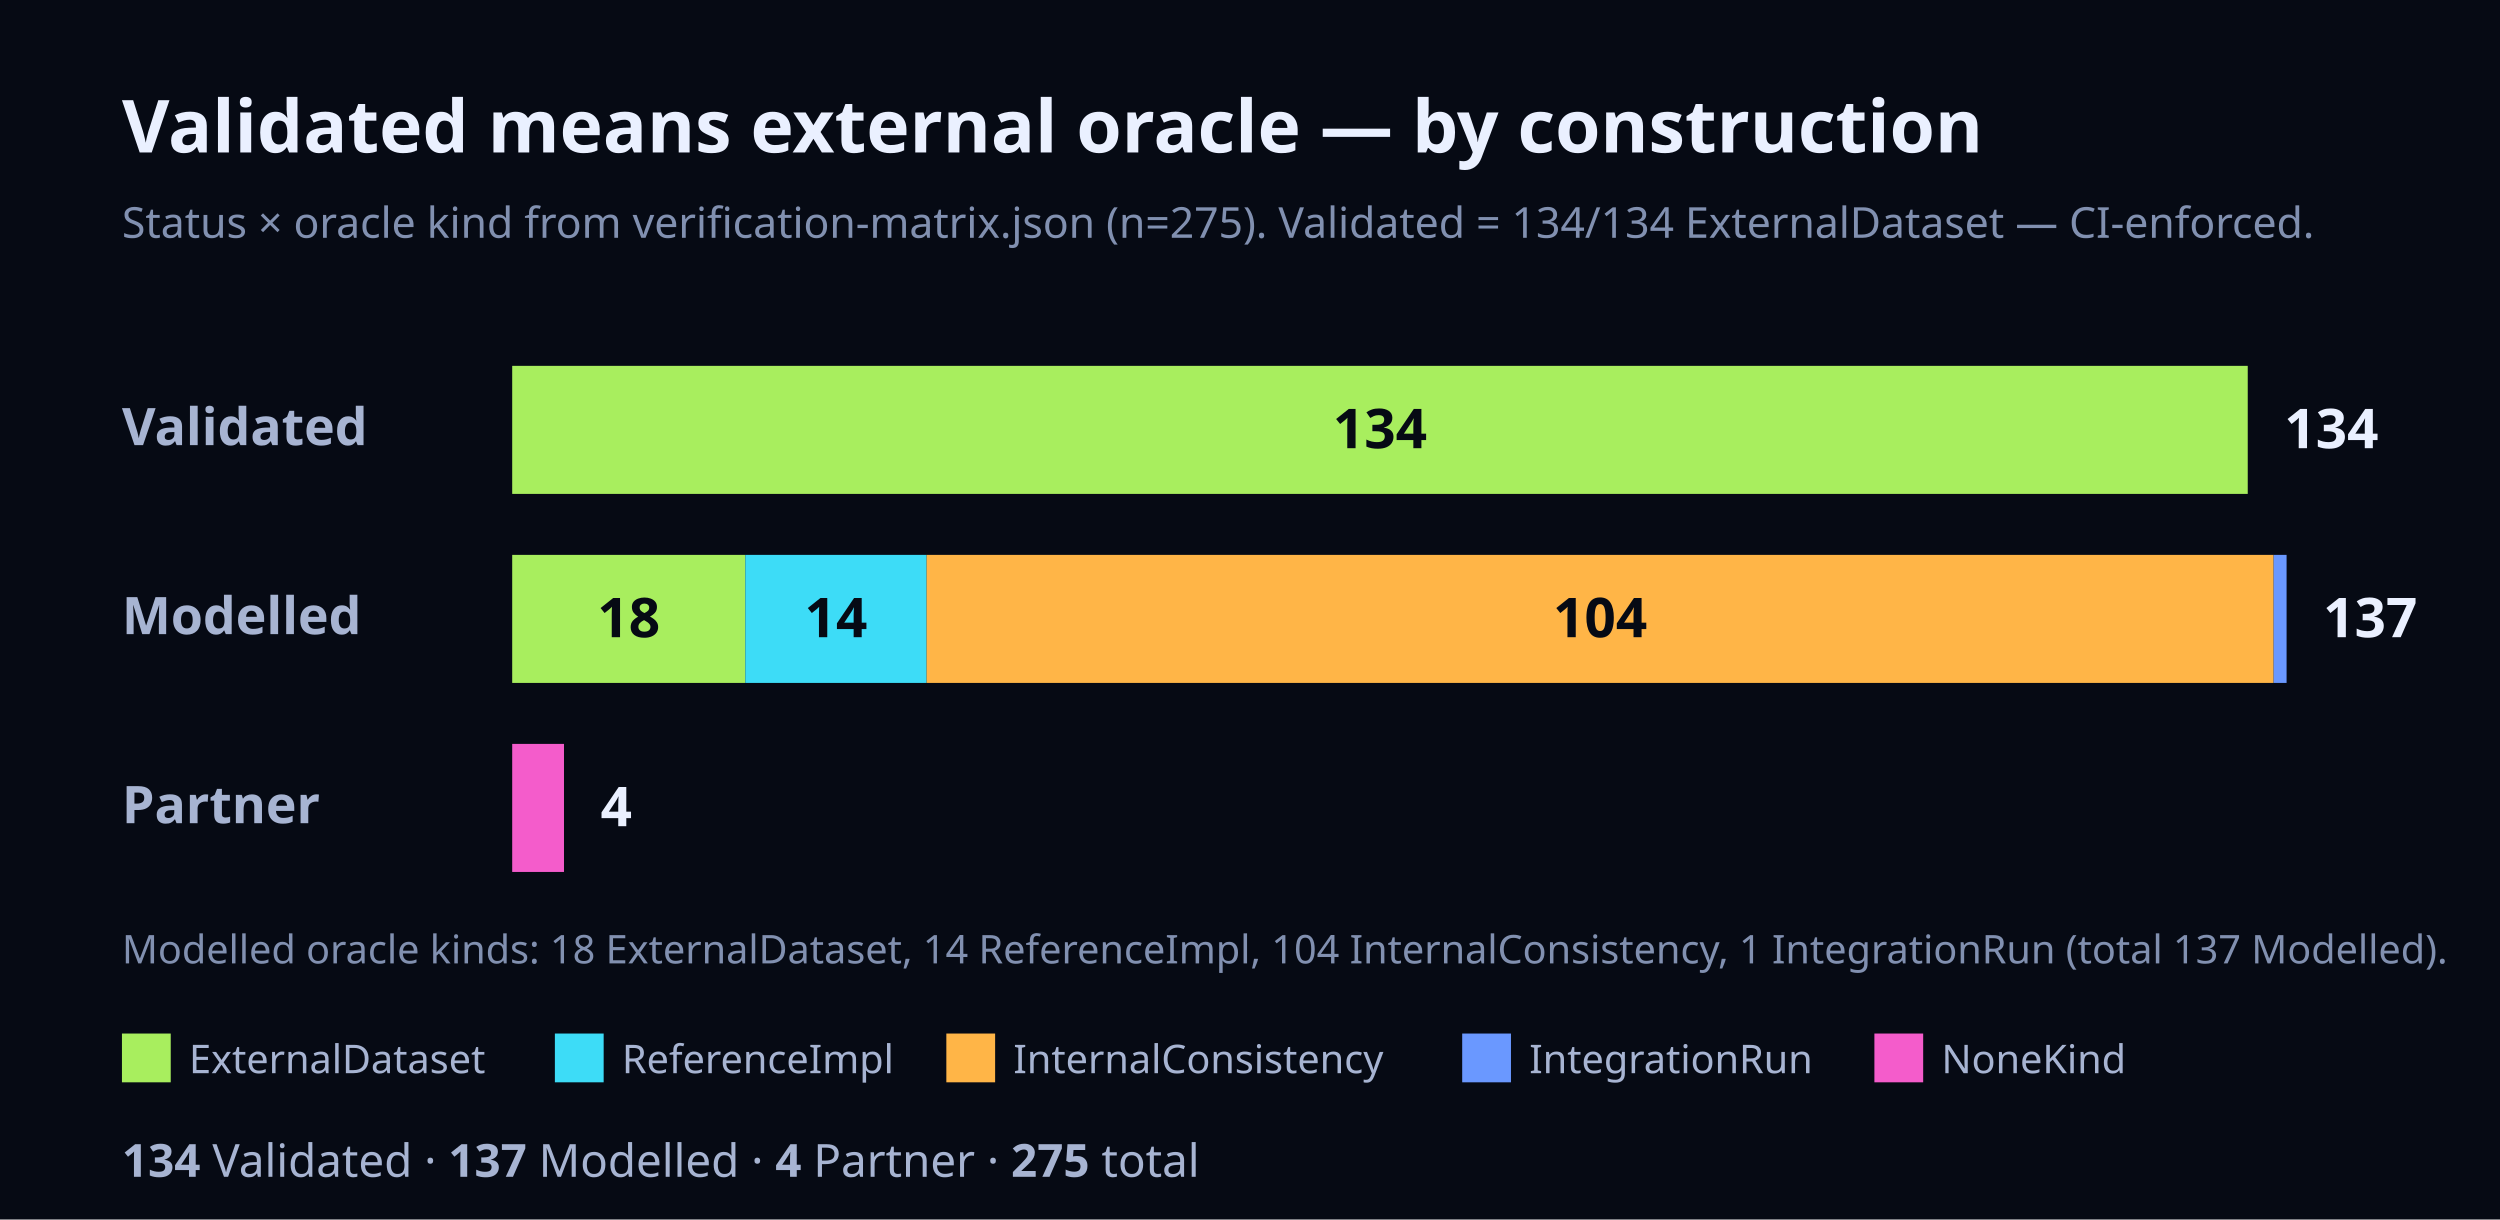
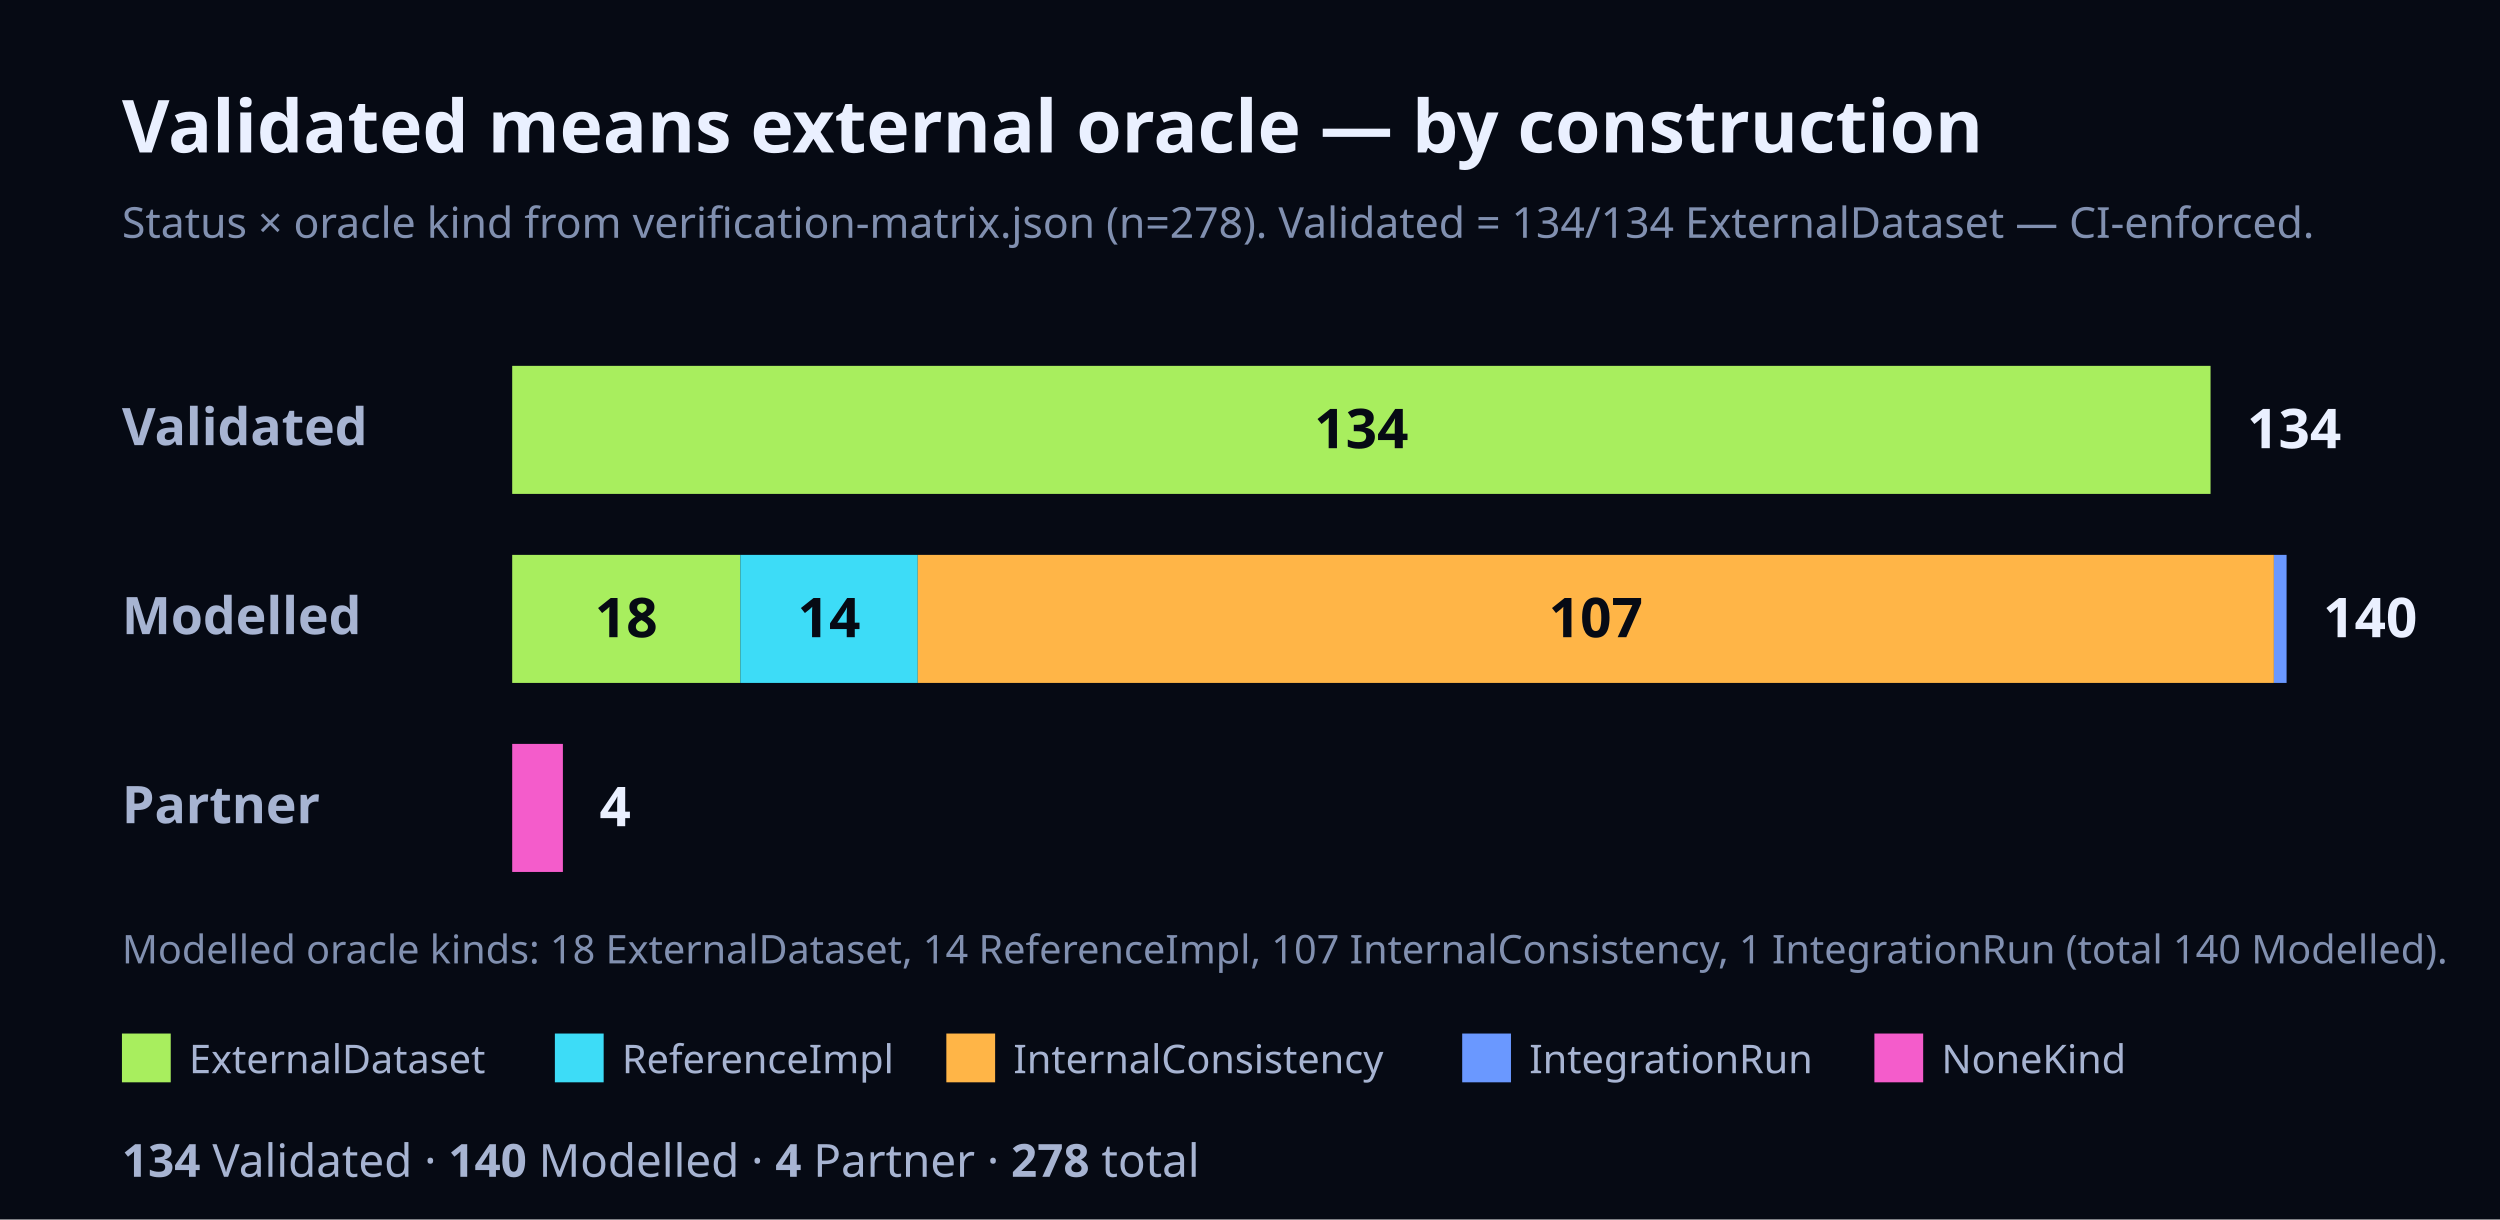
<svg xmlns="http://www.w3.org/2000/svg" width="820" height="400" viewBox="0 0 820 400" font-family="Geist, ui-sans-serif, system-ui, sans-serif">
  <rect x="0" y="0" width="820" height="400" fill="#060A14" />
  <text x="40" y="50" font-size="24" font-weight="700" fill="#EAF0FF">Validated means external oracle — by construction</text>
-   <text x="40" y="78" font-size="14" fill="#8190B0">Status × oracle kind from verification-matrix.json (n=275). Validated = 134/134 ExternalDataset — CI-enforced.</text>
+   <text x="40" y="78" font-size="14" fill="#8190B0">Status × oracle kind from verification-matrix.json (n=278). Validated = 134/134 ExternalDataset — CI-enforced.</text>
  <text x="40" y="146" font-size="17" font-weight="700" fill="#A7B4D2">Validated</text>
-   <rect x="168" y="120" width="569.26" height="42" fill="#A8EE5E" />
-   <text x="452.63" y="147" font-size="18" font-weight="700" fill="#060A14" text-anchor="middle">134</text>
-   <text x="749.26" y="147" font-size="18" font-weight="700" fill="#EAF0FF">134</text>
+   <rect x="168" y="120" width="557.06" height="42" fill="#A8EE5E" />
+   <text x="446.53" y="147" font-size="18" font-weight="700" fill="#060A14" text-anchor="middle">134</text>
+   <text x="737.06" y="147" font-size="18" font-weight="700" fill="#EAF0FF">134</text>
  <text x="40" y="208" font-size="17" font-weight="700" fill="#A7B4D2">Modelled</text>
-   <rect x="168" y="182" width="76.47" height="42" fill="#A8EE5E" />
-   <text x="206.23" y="209" font-size="18" font-weight="700" fill="#060A14" text-anchor="middle">18</text>
-   <rect x="244.47" y="182" width="59.47" height="42" fill="#3DDCF7" />
-   <text x="274.2" y="209" font-size="18" font-weight="700" fill="#060A14" text-anchor="middle">14</text>
-   <rect x="303.94" y="182" width="441.81" height="42" fill="#FFB547" />
-   <text x="524.85" y="209" font-size="18" font-weight="700" fill="#060A14" text-anchor="middle">104</text>
-   <rect x="745.75" y="182" width="4.25" height="42" fill="#6A98FF" />
-   <text x="762" y="209" font-size="18" font-weight="700" fill="#EAF0FF">137</text>
+   <rect x="168" y="182" width="74.83" height="42" fill="#A8EE5E" />
+   <text x="205.41" y="209" font-size="18" font-weight="700" fill="#060A14" text-anchor="middle">18</text>
+   <rect x="242.83" y="182" width="58.2" height="42" fill="#3DDCF7" />
+   <text x="271.93" y="209" font-size="18" font-weight="700" fill="#060A14" text-anchor="middle">14</text>
+   <rect x="301.03" y="182" width="444.81" height="42" fill="#FFB547" />
+   <text x="523.44" y="209" font-size="18" font-weight="700" fill="#060A14" text-anchor="middle">107</text>
+   <rect x="745.84" y="182" width="4.16" height="42" fill="#6A98FF" />
+   <text x="762" y="209" font-size="18" font-weight="700" fill="#EAF0FF">140</text>
  <text x="40" y="270" font-size="17" font-weight="700" fill="#A7B4D2">Partner</text>
-   <rect x="168" y="244" width="16.99" height="42" fill="#F45CCB" />
-   <text x="196.99" y="271" font-size="18" font-weight="700" fill="#EAF0FF">4</text>
-   <text x="40" y="316" font-size="13" fill="#8190B0">Modelled oracle kinds: 18 ExternalDataset, 14 ReferenceImpl, 104 InternalConsistency, 1 IntegrationRun (total 137 Modelled).</text>
+   <rect x="168" y="244" width="16.63" height="42" fill="#F45CCB" />
+   <text x="196.63" y="271" font-size="18" font-weight="700" fill="#EAF0FF">4</text>
+   <text x="40" y="316" font-size="13" fill="#8190B0">Modelled oracle kinds: 18 ExternalDataset, 14 ReferenceImpl, 107 InternalConsistency, 1 IntegrationRun (total 140 Modelled).</text>
  <rect x="40" y="339" width="16" height="16" fill="#A8EE5E" />
  <text x="62" y="352" font-size="13" fill="#A7B4D2">ExternalDataset</text>
  <rect x="182" y="339" width="16" height="16" fill="#3DDCF7" />
  <text x="204" y="352" font-size="13" fill="#A7B4D2">ReferenceImpl</text>
  <rect x="310.4" y="339" width="16" height="16" fill="#FFB547" />
  <text x="332.4" y="352" font-size="13" fill="#A7B4D2">InternalConsistency</text>
  <rect x="479.6" y="339" width="16" height="16" fill="#6A98FF" />
  <text x="501.6" y="352" font-size="13" fill="#A7B4D2">IntegrationRun</text>
  <rect x="614.8" y="339" width="16" height="16" fill="#F45CCB" />
  <text x="636.8" y="352" font-size="13" fill="#A7B4D2">NoneKind</text>
  <text x="40" y="386" font-size="15" fill="#A7B4D2">
-     <tspan font-weight="700">134</tspan> Validated · <tspan font-weight="700">137</tspan> Modelled · <tspan font-weight="700">4</tspan> Partner · <tspan font-weight="700">275</tspan> total</text>
+     <tspan font-weight="700">134</tspan> Validated · <tspan font-weight="700">140</tspan> Modelled · <tspan font-weight="700">4</tspan> Partner · <tspan font-weight="700">278</tspan> total</text>
</svg>
